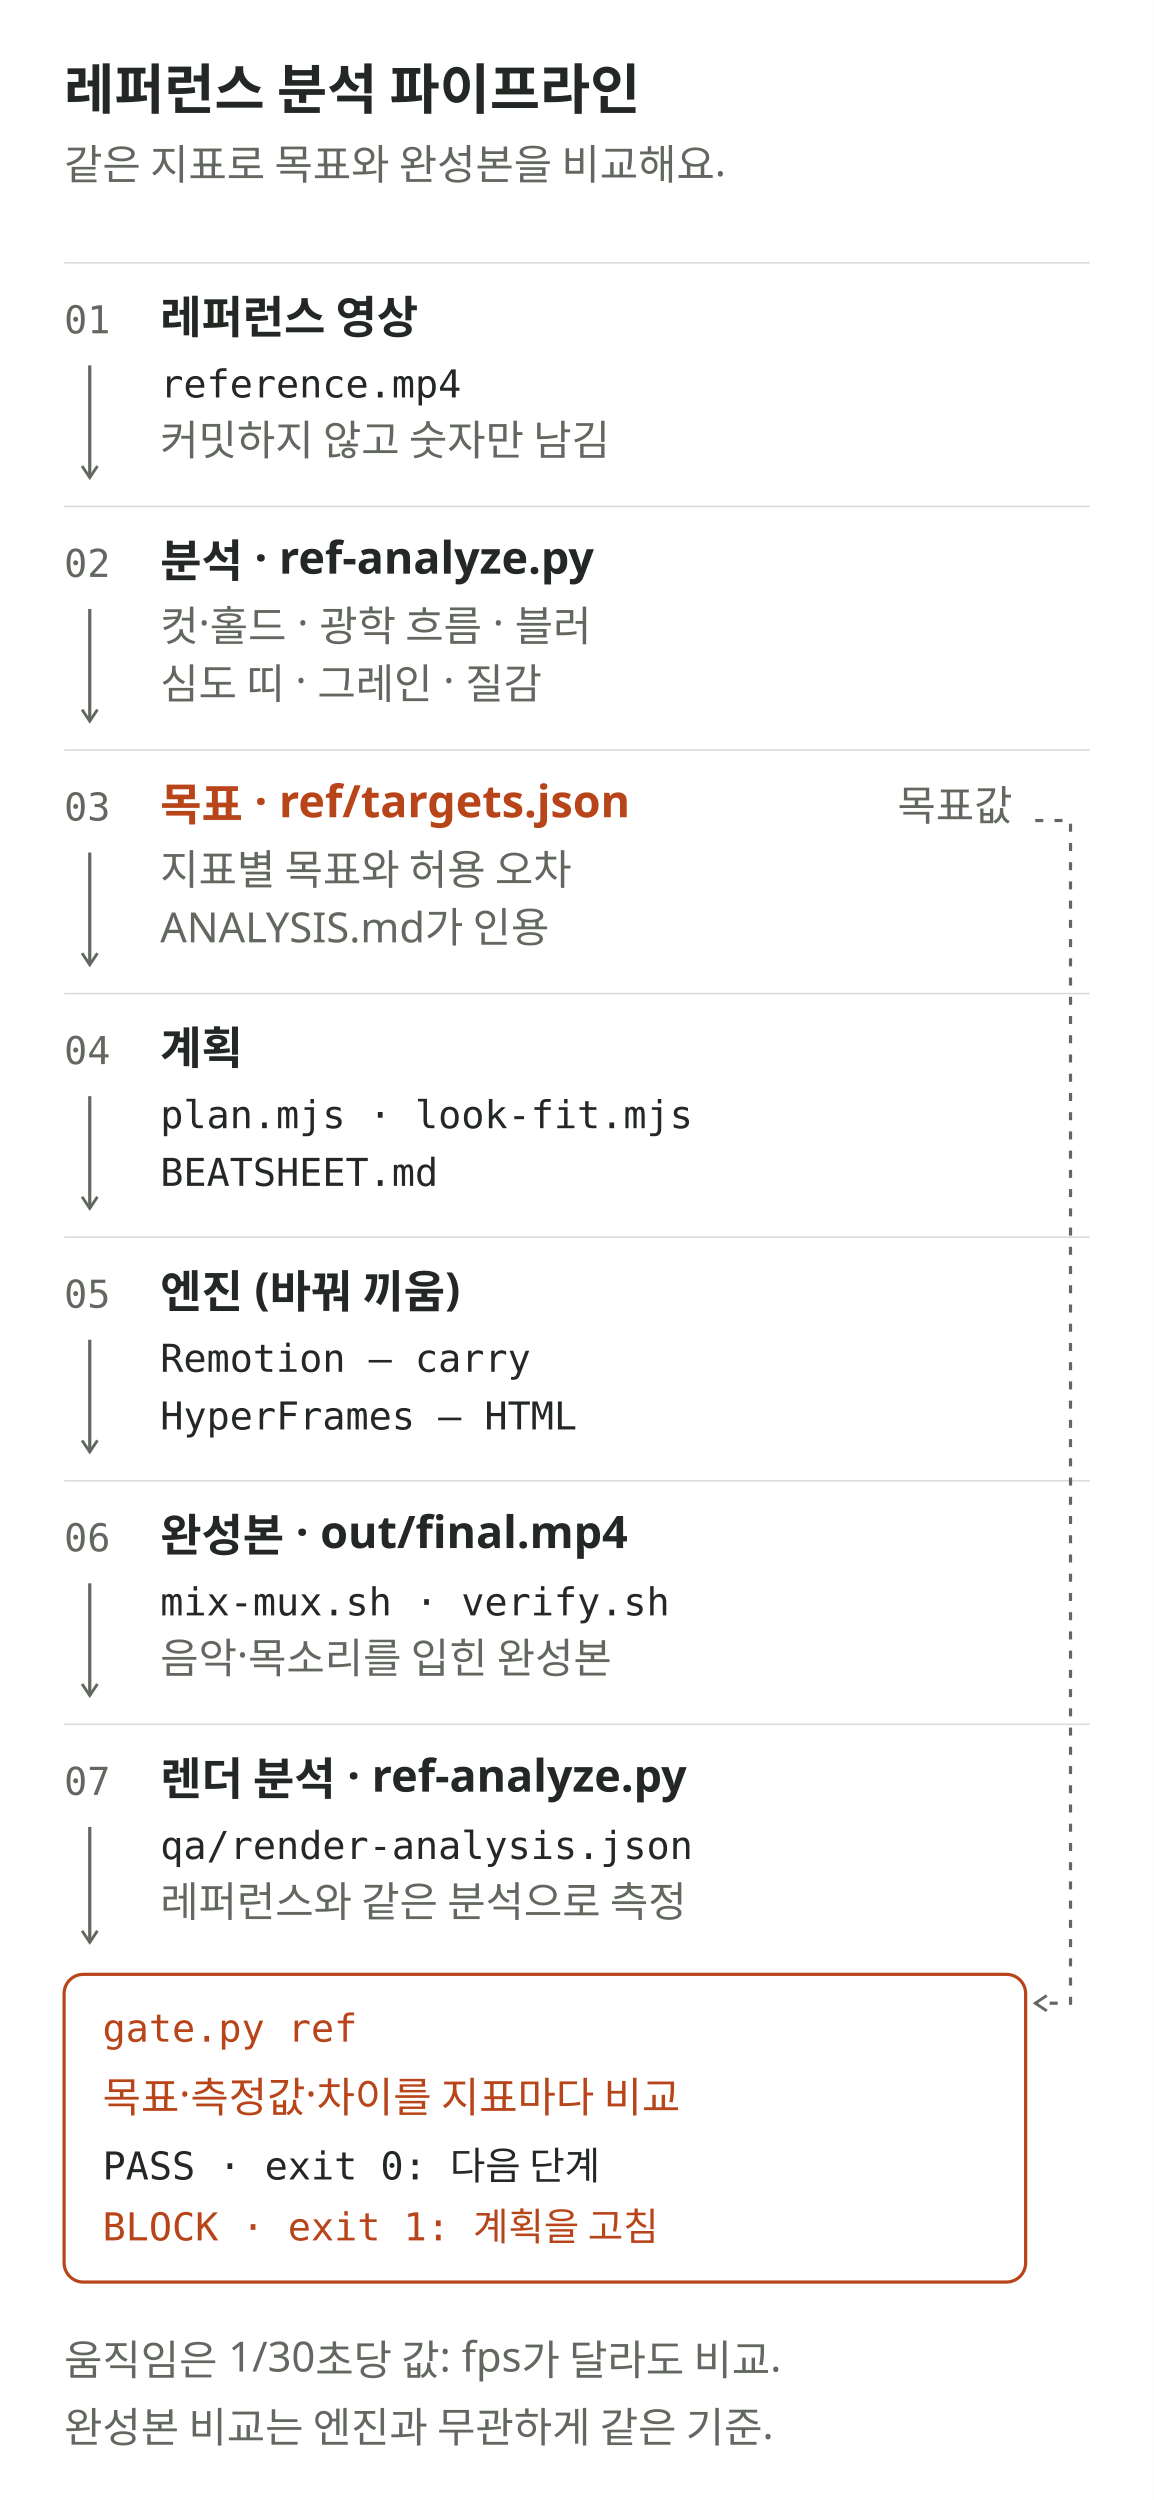
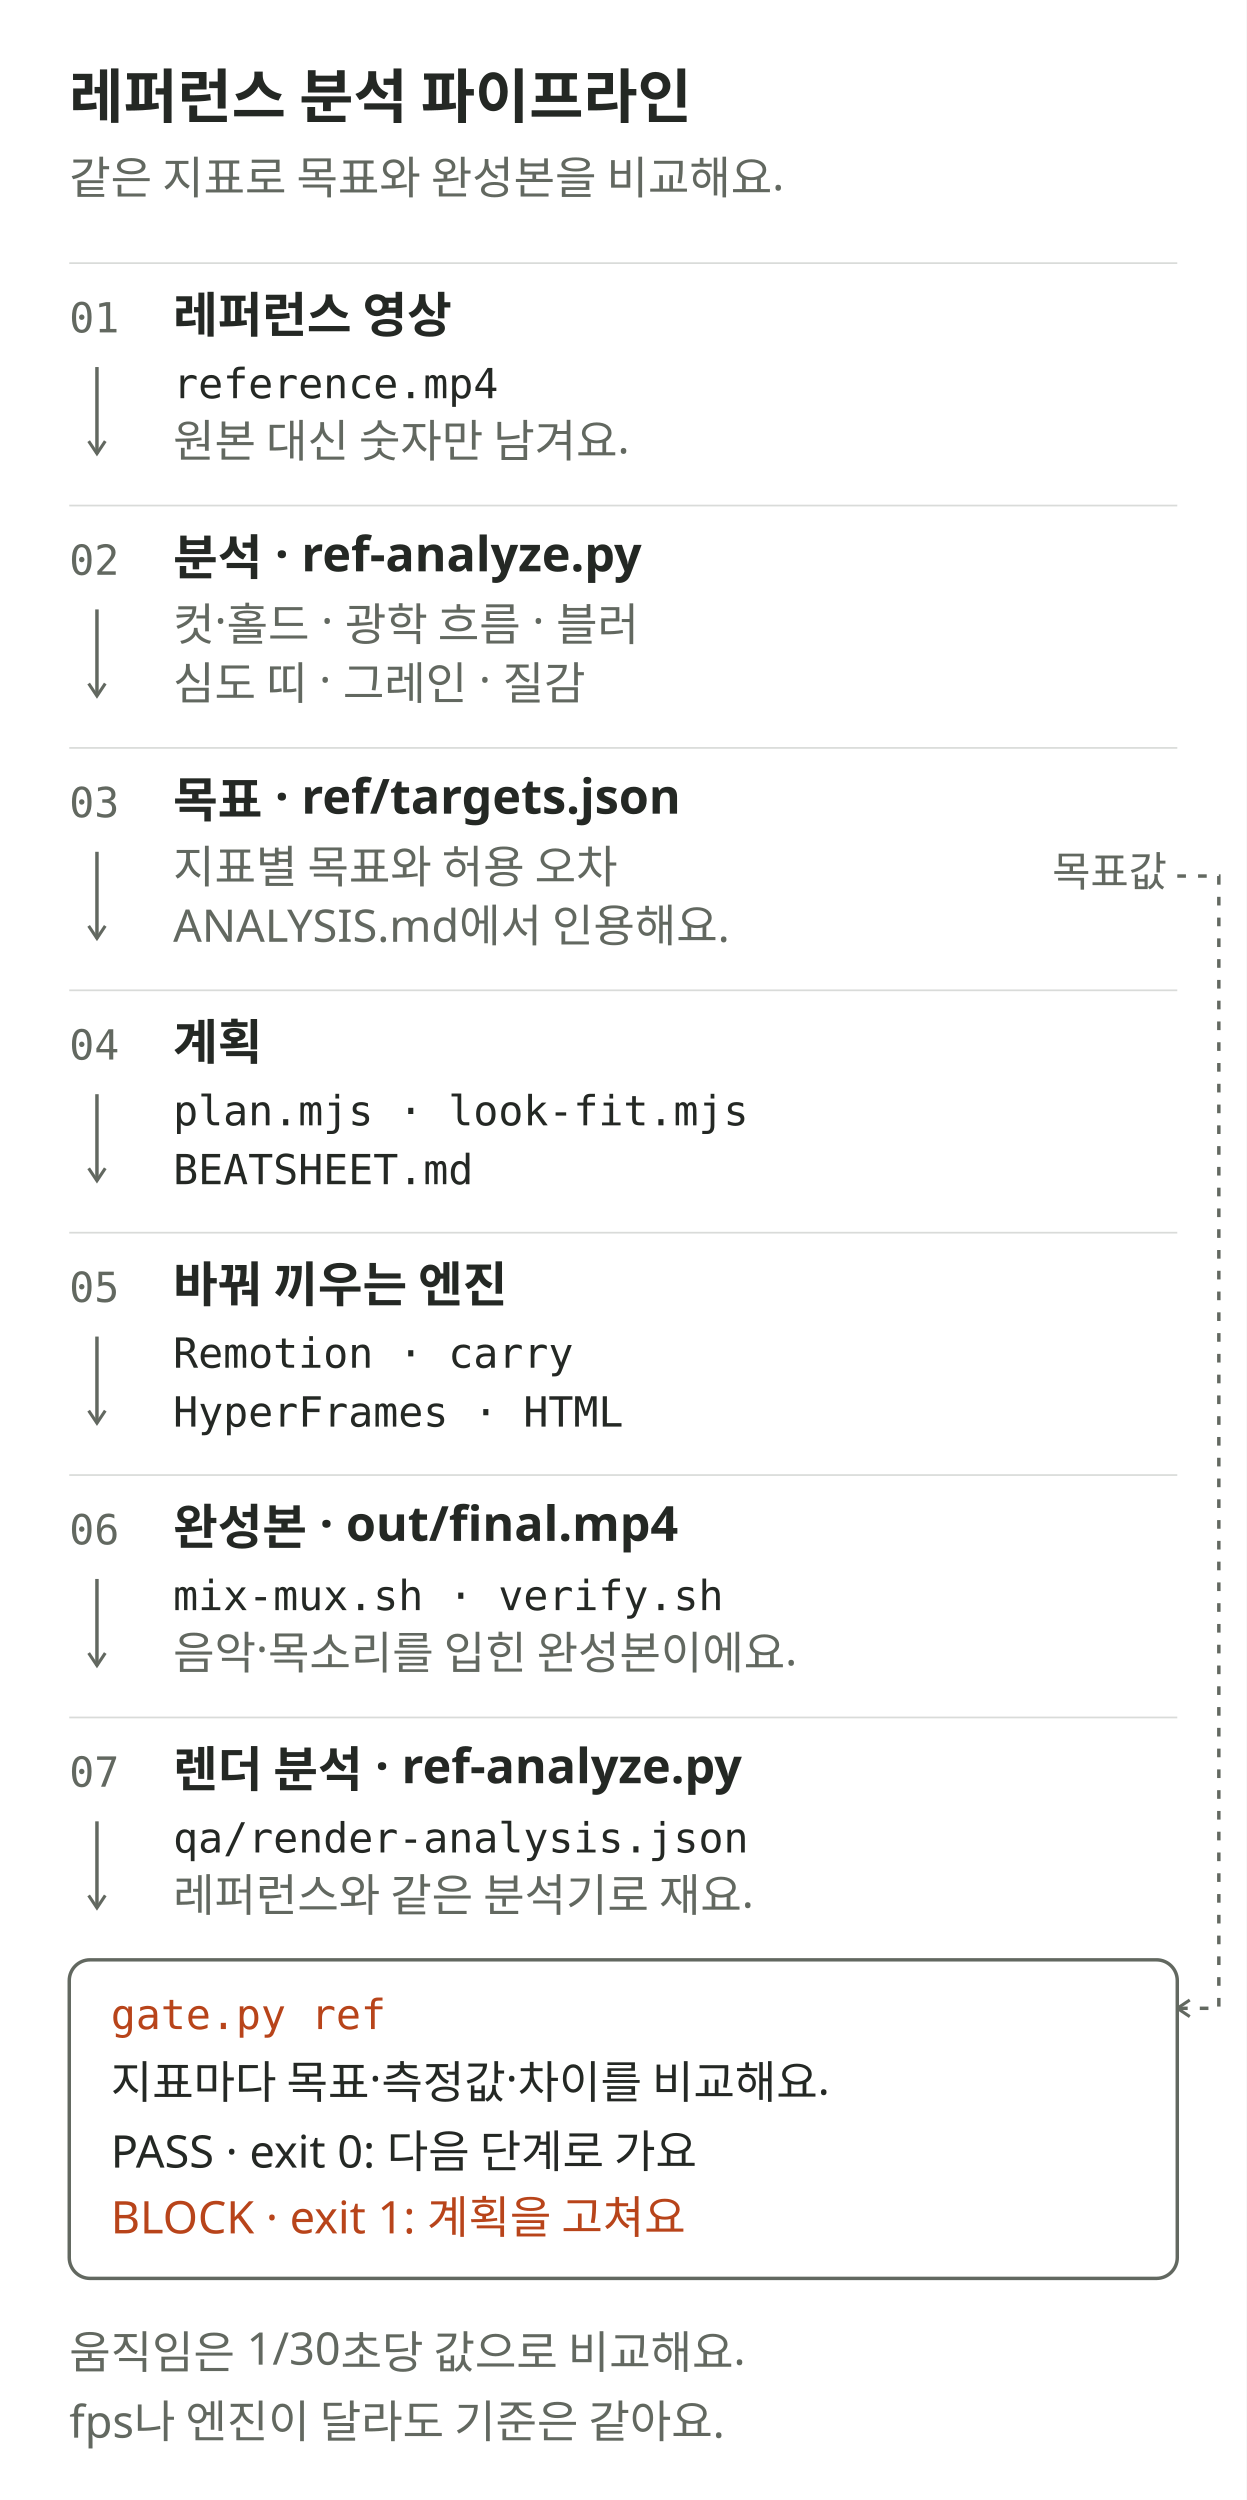
- <svg xmlns="http://www.w3.org/2000/svg" width="720" height="1560" viewBox="0 0 720 1560" role="img" aria-labelledby="ref-pipeline-title ref-pipeline-desc">
+ <svg xmlns="http://www.w3.org/2000/svg" width="720" height="1444" viewBox="0 0 720 1444" role="img" aria-labelledby="ref-pipeline-title ref-pipeline-desc">
  <defs>
    <style>
      text { font-family: 'Noto Sans KR', 'Apple SD Gothic Neo', sans-serif; font-size: 26px; fill: #242824; }
      .title { font-size: 34px; font-weight: 700; }
      .heading { font-size: 28px; font-weight: 700; }
      .mono { font-family: 'IBM Plex Mono', 'SFMono-Regular', monospace; font-size: 24px; }
      .muted { fill: #626860; }
+       .label { font-size: 24px; fill: #626860; }
      .accent { fill: #B8441A; }
      .rule { stroke: #626860; stroke-opacity: .24; }
      .flow { fill: none; stroke: #626860; stroke-width: 2; marker-end: url(#arrow); }
    </style>
    <marker id="arrow" viewBox="0 0 10 10" refX="8" refY="5" markerWidth="6" markerHeight="6" orient="auto-start-reverse">
      <path d="M2 1L8 5L2 9" fill="none" stroke="#626860" stroke-width="1.5" />
    </marker>
  </defs>
-   <rect width="720" height="1560" fill="#FFFFFF" />
+   <rect width="720" height="1444" fill="#FFFFFF" />
  <text x="40" y="68" class="title">레퍼런스 분석 파이프라인</text>
  <text x="40" y="112" class="muted">같은 지표로 목표와 완성본을 비교해요.</text>
-   <path d="M40 164H680" class="rule" />
-   <text x="40" y="208" class="mono muted">01</text>
-   <text x="100" y="208" class="heading">레퍼런스 영상</text>
-   <text x="100" y="248" class="mono">reference.mp4</text>
-   <text x="100" y="284" class="muted">커밋하지 않고 숫자만 남김</text>
-   <path d="M56 228V298" class="flow" />
-   <path d="M40 316H680" class="rule" />
-   <text x="40" y="360" class="mono muted">02</text>
-   <text x="100" y="360" class="heading">분석 · ref-analyze.py</text>
-   <text x="100" y="400" class="muted">컷·홀드 · 광학 흐름 · 블러</text>
-   <text x="100" y="436" class="muted">심도 띠 · 그레인 · 질감</text>
-   <path d="M56 380V450" class="flow" />
-   <path d="M40 468H680" class="rule" />
-   <text x="40" y="512" class="mono muted">03</text>
-   <text x="100" y="512" class="heading accent">목표 · ref/targets.json</text>
-   <text x="100" y="552" class="muted">지표별 목표와 허용 오차</text>
-   <text x="100" y="588" class="muted">ANALYSIS.md가 인용</text>
-   <path d="M56 532V602" class="flow" />
-   <path d="M40 620H680" class="rule" />
-   <text x="40" y="664" class="mono muted">04</text>
-   <text x="100" y="664" class="heading">계획</text>
-   <text x="100" y="704" class="mono">plan.mjs · look-fit.mjs</text>
-   <text x="100" y="740" class="mono">BEATSHEET.md</text>
-   <path d="M56 684V754" class="flow" />
-   <path d="M40 772H680" class="rule" />
-   <text x="40" y="816" class="mono muted">05</text>
-   <text x="100" y="816" class="heading">엔진 (바꿔 끼움)</text>
-   <text x="100" y="856" class="mono">Remotion — carry</text>
-   <text x="100" y="892" class="mono">HyperFrames — HTML</text>
-   <path d="M56 836V906" class="flow" />
-   <path d="M40 924H680" class="rule" />
-   <text x="40" y="968" class="mono muted">06</text>
-   <text x="100" y="968" class="heading">완성본 · out/final.mp4</text>
-   <text x="100" y="1008" class="mono">mix-mux.sh · verify.sh</text>
-   <text x="100" y="1044" class="muted">음악·목소리를 입힌 완성본</text>
-   <path d="M56 988V1058" class="flow" />
-   <path d="M40 1076H680" class="rule" />
-   <text x="40" y="1120" class="mono muted">07</text>
-   <text x="100" y="1120" class="heading">렌더 분석 · ref-analyze.py</text>
-   <text x="100" y="1160" class="mono">qa/render-analysis.json</text>
-   <text x="100" y="1196" class="muted">레퍼런스와 같은 분석으로 측정</text>
-   <text x="560" y="512" class="muted">목표값</text>
-   <path d="M646 512H668V1250H646" class="flow" stroke-dasharray="5 7" />
-   <path d="M56 1140V1212" class="flow" />
-   <rect x="40" y="1232" width="600" height="192" rx="12" fill="#FFFFFF" stroke="#B8441A" stroke-width="2" />
-   <text x="64" y="1274" class="mono accent">gate.py ref</text>
-   <text x="64" y="1318" class="accent">목표·측정값·차이를 지표마다 비교</text>
-   <text x="64" y="1360" class="mono">PASS · exit 0: 다음 단계</text>
-   <text x="64" y="1398" class="mono accent">BLOCK · exit 1: 계획을 고침</text>
-   <text x="40" y="1482" class="muted">움직임은 1/30초당 값: fps가 달라도 비교.</text>
-   <text x="40" y="1524" class="muted">완성본 비교는 엔진과 무관하게 같은 기준.</text>
+   <path d="M40 152H680" class="rule" />
+   <text x="40" y="192" class="mono muted">01</text>
+   <text x="100" y="192" class="heading">레퍼런스 영상</text>
+   <text x="100" y="230" class="mono">reference.mp4</text>
+   <text x="100" y="264" class="muted">원본 대신 숫자만 남겨요.</text>
+   <path d="M56 212v50" class="flow" />
+   <path d="M40 292H680" class="rule" />
+   <text x="40" y="332" class="mono muted">02</text>
+   <text x="100" y="332" class="heading">분석 · ref-analyze.py</text>
+   <text x="100" y="370" class="muted">컷·홀드 · 광학 흐름 · 블러</text>
+   <text x="100" y="404" class="muted">심도 띠 · 그레인 · 질감</text>
+   <path d="M56 352v50" class="flow" />
+   <path d="M40 432H680" class="rule" />
+   <text x="40" y="472" class="mono muted">03</text>
+   <text x="100" y="472" class="heading">목표 · ref/targets.json</text>
+   <text x="100" y="510" class="muted">지표별 목표와 허용 오차</text>
+   <text x="100" y="544" class="muted">ANALYSIS.md에서 인용해요.</text>
+   <path d="M56 492v50" class="flow" />
+   <path d="M40 572H680" class="rule" />
+   <text x="40" y="612" class="mono muted">04</text>
+   <text x="100" y="612" class="heading">계획</text>
+   <text x="100" y="650" class="mono">plan.mjs · look-fit.mjs</text>
+   <text x="100" y="684" class="mono">BEATSHEET.md</text>
+   <path d="M56 632v50" class="flow" />
+   <path d="M40 712H680" class="rule" />
+   <text x="40" y="752" class="mono muted">05</text>
+   <text x="100" y="752" class="heading">바꿔 끼우는 엔진</text>
+   <text x="100" y="790" class="mono">Remotion · carry</text>
+   <text x="100" y="824" class="mono">HyperFrames · HTML</text>
+   <path d="M56 772v50" class="flow" />
+   <path d="M40 852H680" class="rule" />
+   <text x="40" y="892" class="mono muted">06</text>
+   <text x="100" y="892" class="heading">완성본 · out/final.mp4</text>
+   <text x="100" y="930" class="mono">mix-mux.sh · verify.sh</text>
+   <text x="100" y="964" class="muted">음악·목소리를 입힌 완성본이에요.</text>
+   <path d="M56 912v50" class="flow" />
+   <path d="M40 992H680" class="rule" />
+   <text x="40" y="1032" class="mono muted">07</text>
+   <text x="100" y="1032" class="heading">렌더 분석 · ref-analyze.py</text>
+   <text x="100" y="1070" class="mono">qa/render-analysis.json</text>
+   <text x="100" y="1104" class="muted">레퍼런스와 같은 분석기로 재요.</text>
+   <path d="M56 1052v50" class="flow" />
+   <text x="674" y="512" class="label" text-anchor="end">목표값</text>
+   <path d="M680 506H704V1160H680" class="flow" stroke-dasharray="5 7" />
+   <rect x="40" y="1132" width="640" height="184" rx="12" fill="#FFFFFF" stroke="#626860" stroke-width="2" />
+   <text x="64" y="1172" class="mono accent">gate.py ref</text>
+   <text x="64" y="1212">지표마다 목표·측정값·차이를 비교해요.</text>
+   <text x="64" y="1252">PASS · exit 0: 다음 단계로 가요</text>
+   <text x="64" y="1290" class="accent">BLOCK · exit 1: 계획을 고쳐요</text>
+   <text x="40" y="1368" class="muted">움직임은 1/30초당 값으로 비교해요.</text>
+   <text x="40" y="1408" class="muted">fps나 엔진이 달라도 기준은 같아요.</text>
</svg>
